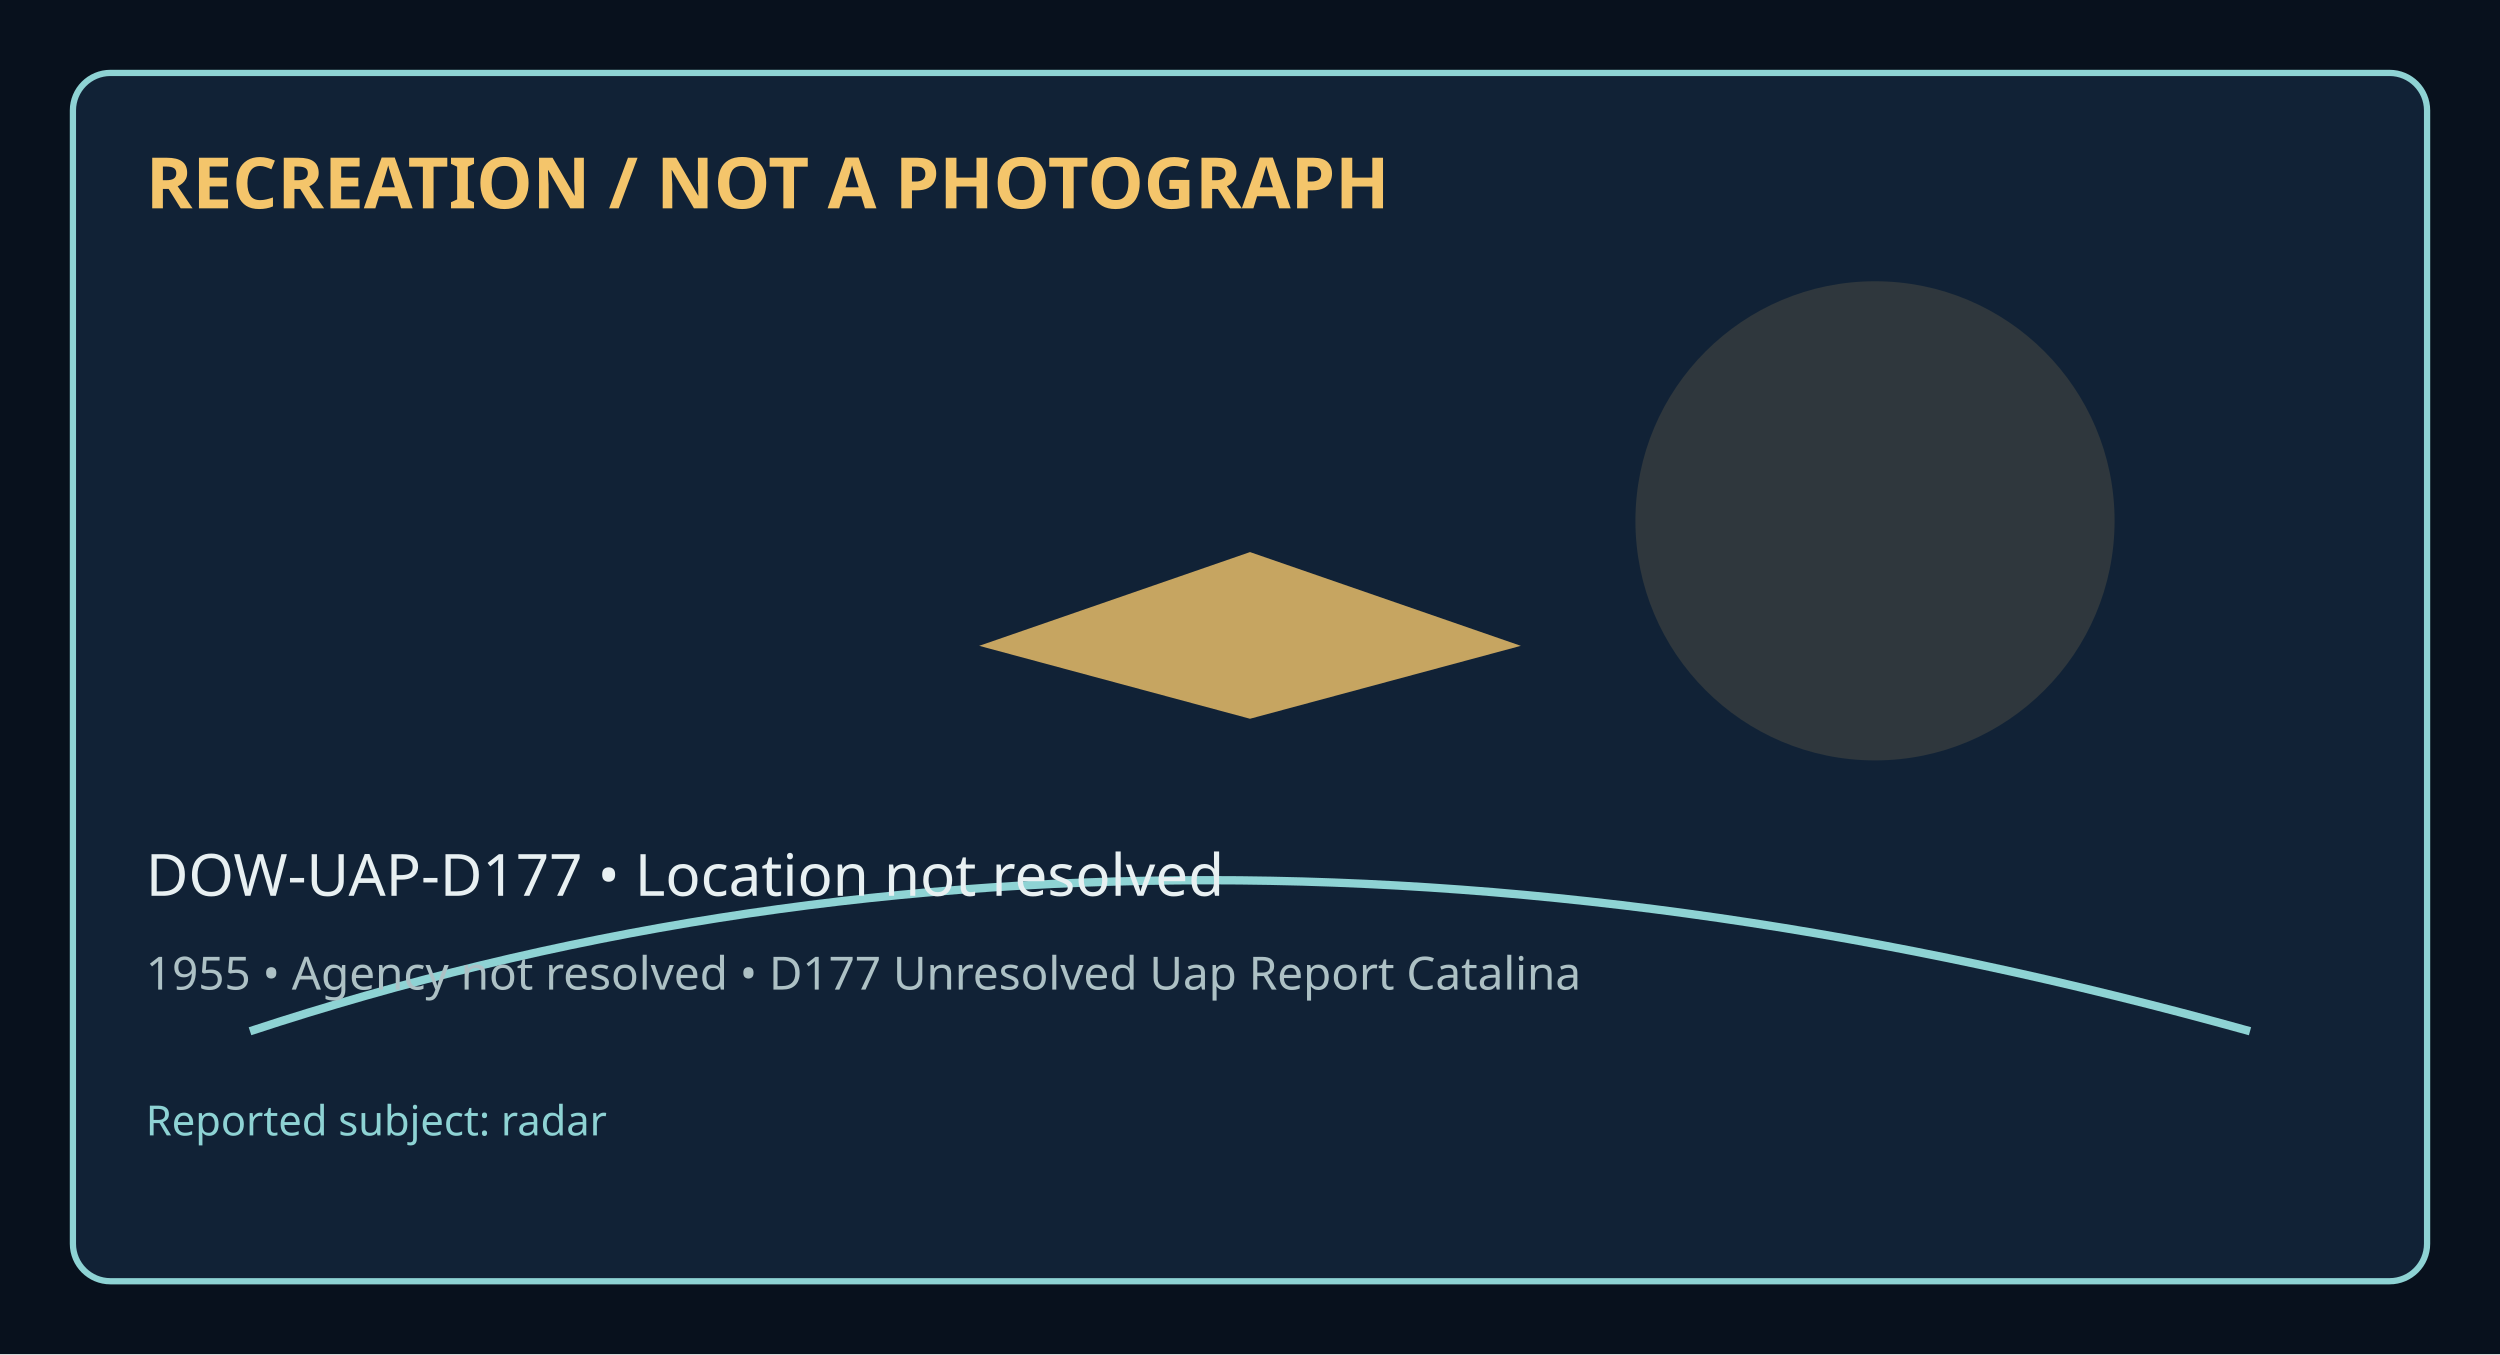
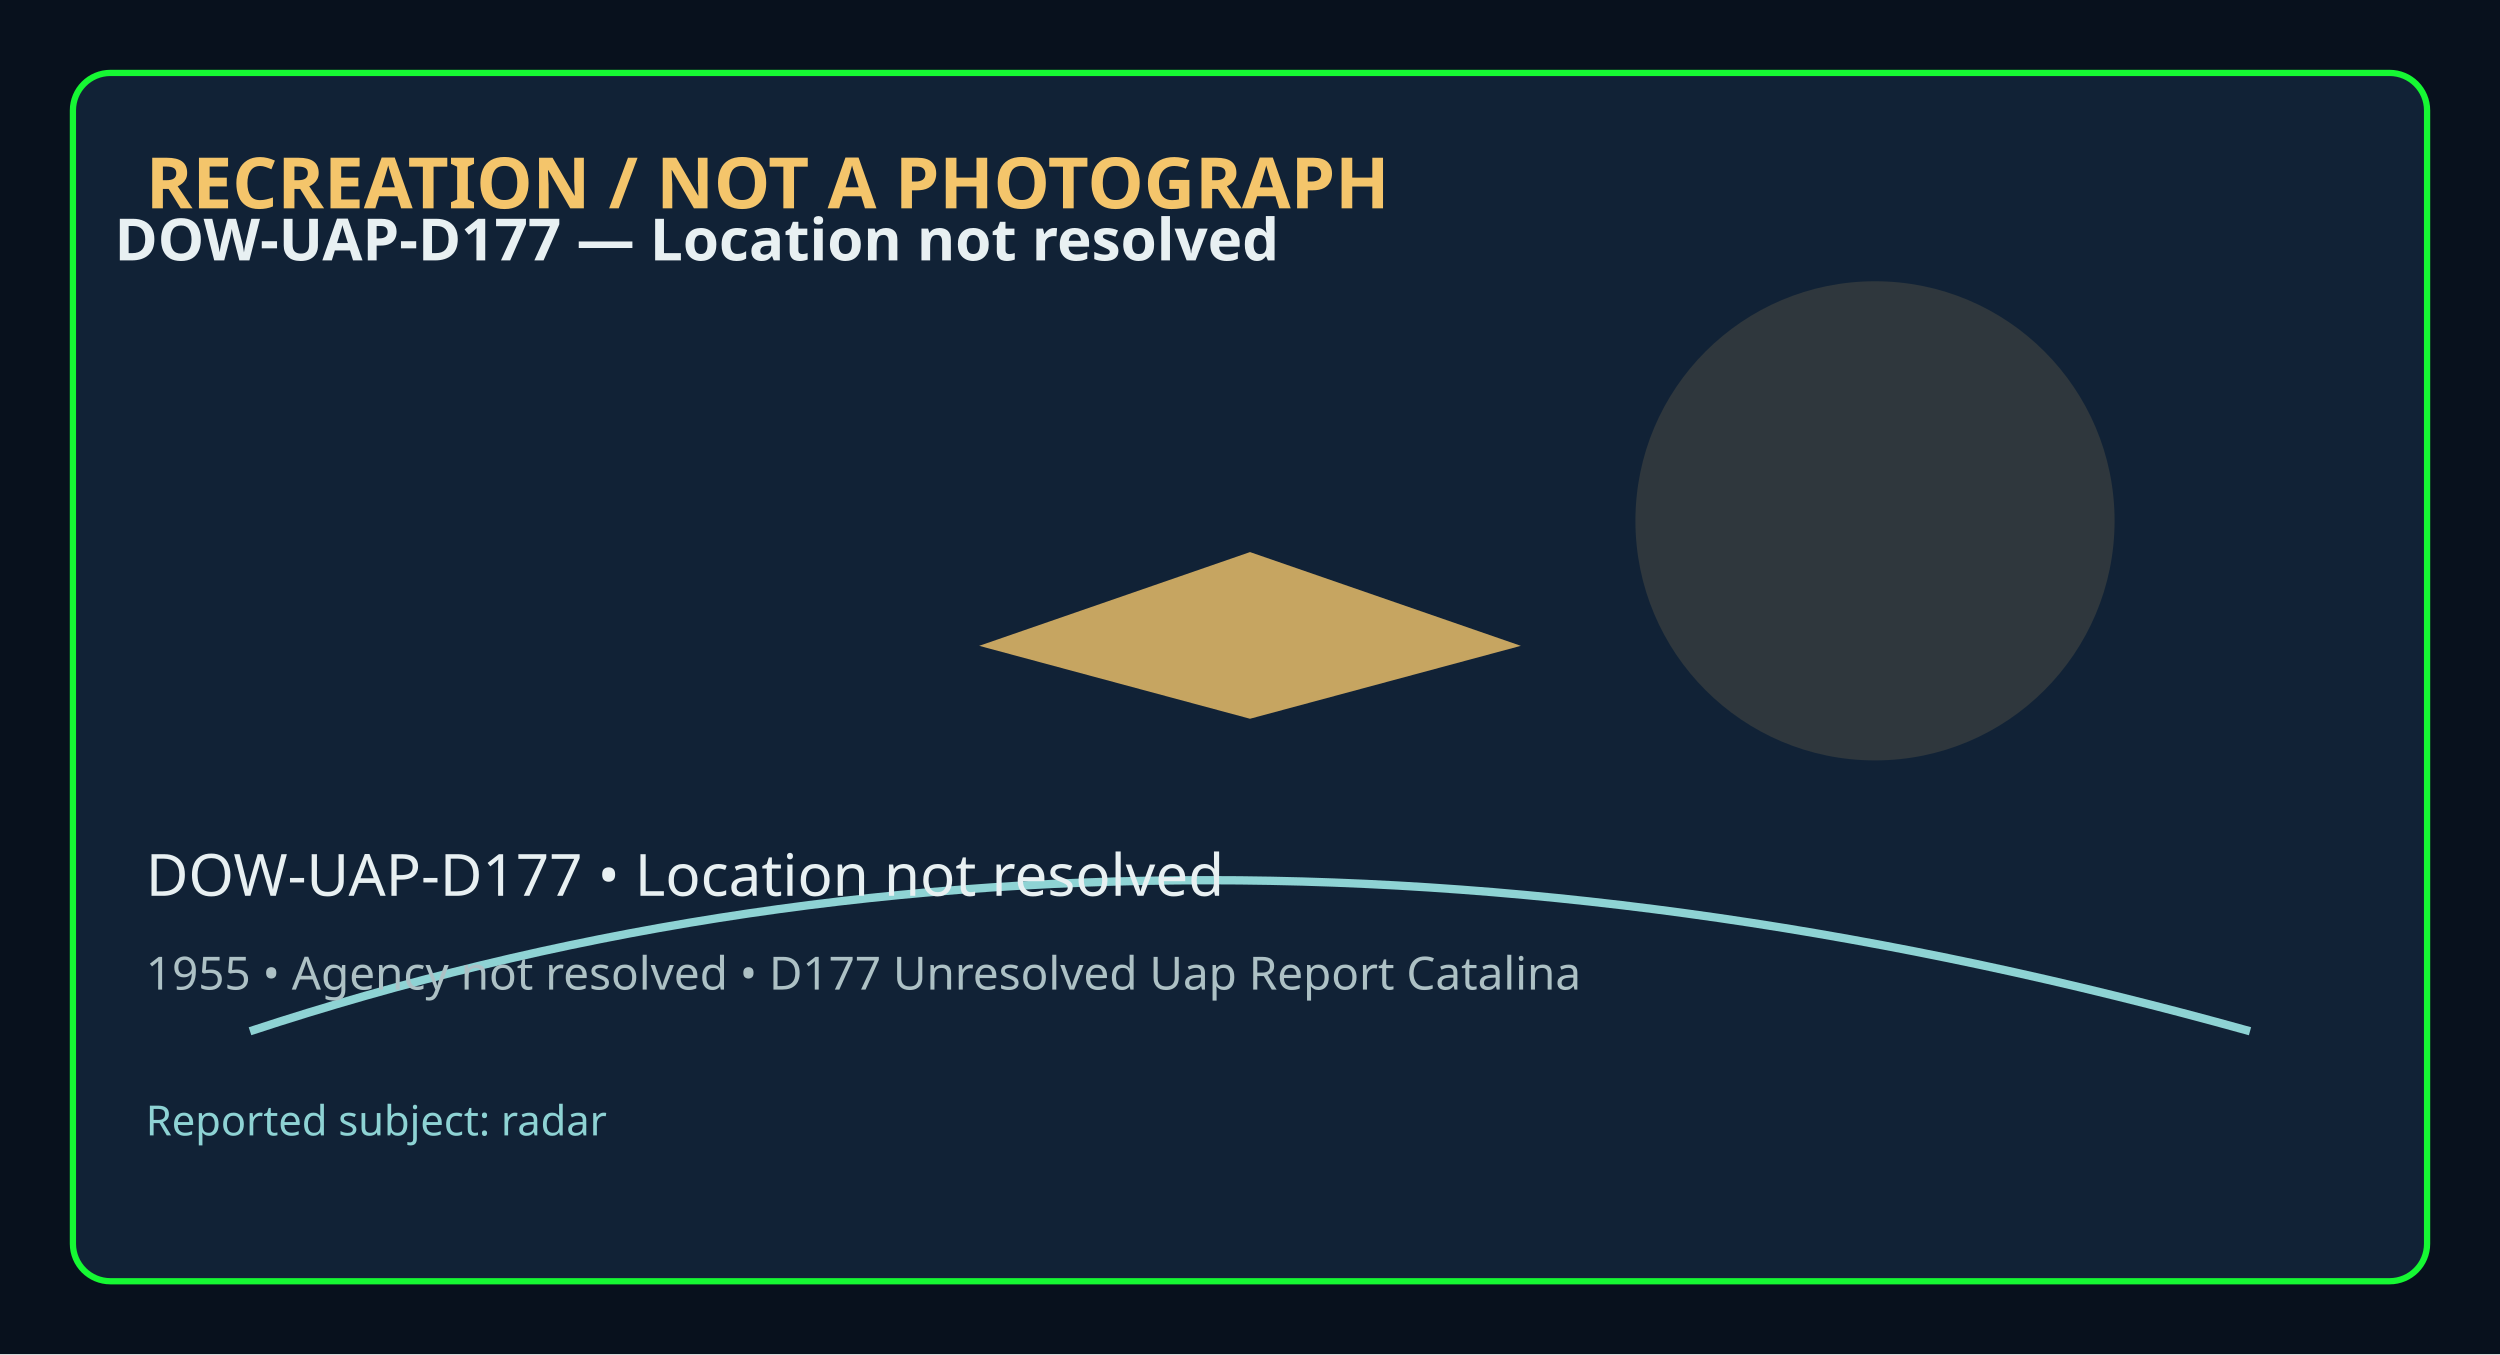
<svg xmlns="http://www.w3.org/2000/svg" viewBox="0 0 1200 650">
  <rect width="1200" height="650" fill="#08111d" />
-   <rect x="35" y="35" width="1130" height="580" rx="18" fill="#112236" stroke="#8ed3d4" stroke-width="3" />
+   <rect x="35" y="35" width="1130" height="580" rx="18" fill="#112236" stroke="#16f833" stroke-width="3" />
  <circle cx="900" cy="250" r="115" fill="#f4c56b" opacity=".13" />
  <path d="M120 495 Q560 350 1080 495" fill="none" stroke="#8ed3d4" stroke-width="4" />
  <path d="M470 310 L600 265 L730 310 L600 345 Z" fill="#f4c56b" opacity=".8" />
  <text x="70" y="100" fill="#f4c56b" font-family="sans-serif" font-size="34" font-weight="700">RECREATION / NOT A PHOTOGRAPH</text>
  <text x="70" y="430" fill="#e8f0f2" font-family="sans-serif" font-size="28">DOW-UAP-D177 • Location not resolved</text>
  <text x="70" y="475" fill="#adc1c5" font-family="sans-serif" font-size="22">1955 • Agency not resolved • D177 Unresolved Uap Report Catalina</text>
  <text x="70" y="545" fill="#8ed3d4" font-family="sans-serif" font-size="20">Reported subject: radar</text>
+   <text x="55" y="125" fill="#e8f0f2" font-family="sans-serif" font-size="28" font-weight="700">DOW-UAP-D177 — Location not resolved</text>
</svg>
